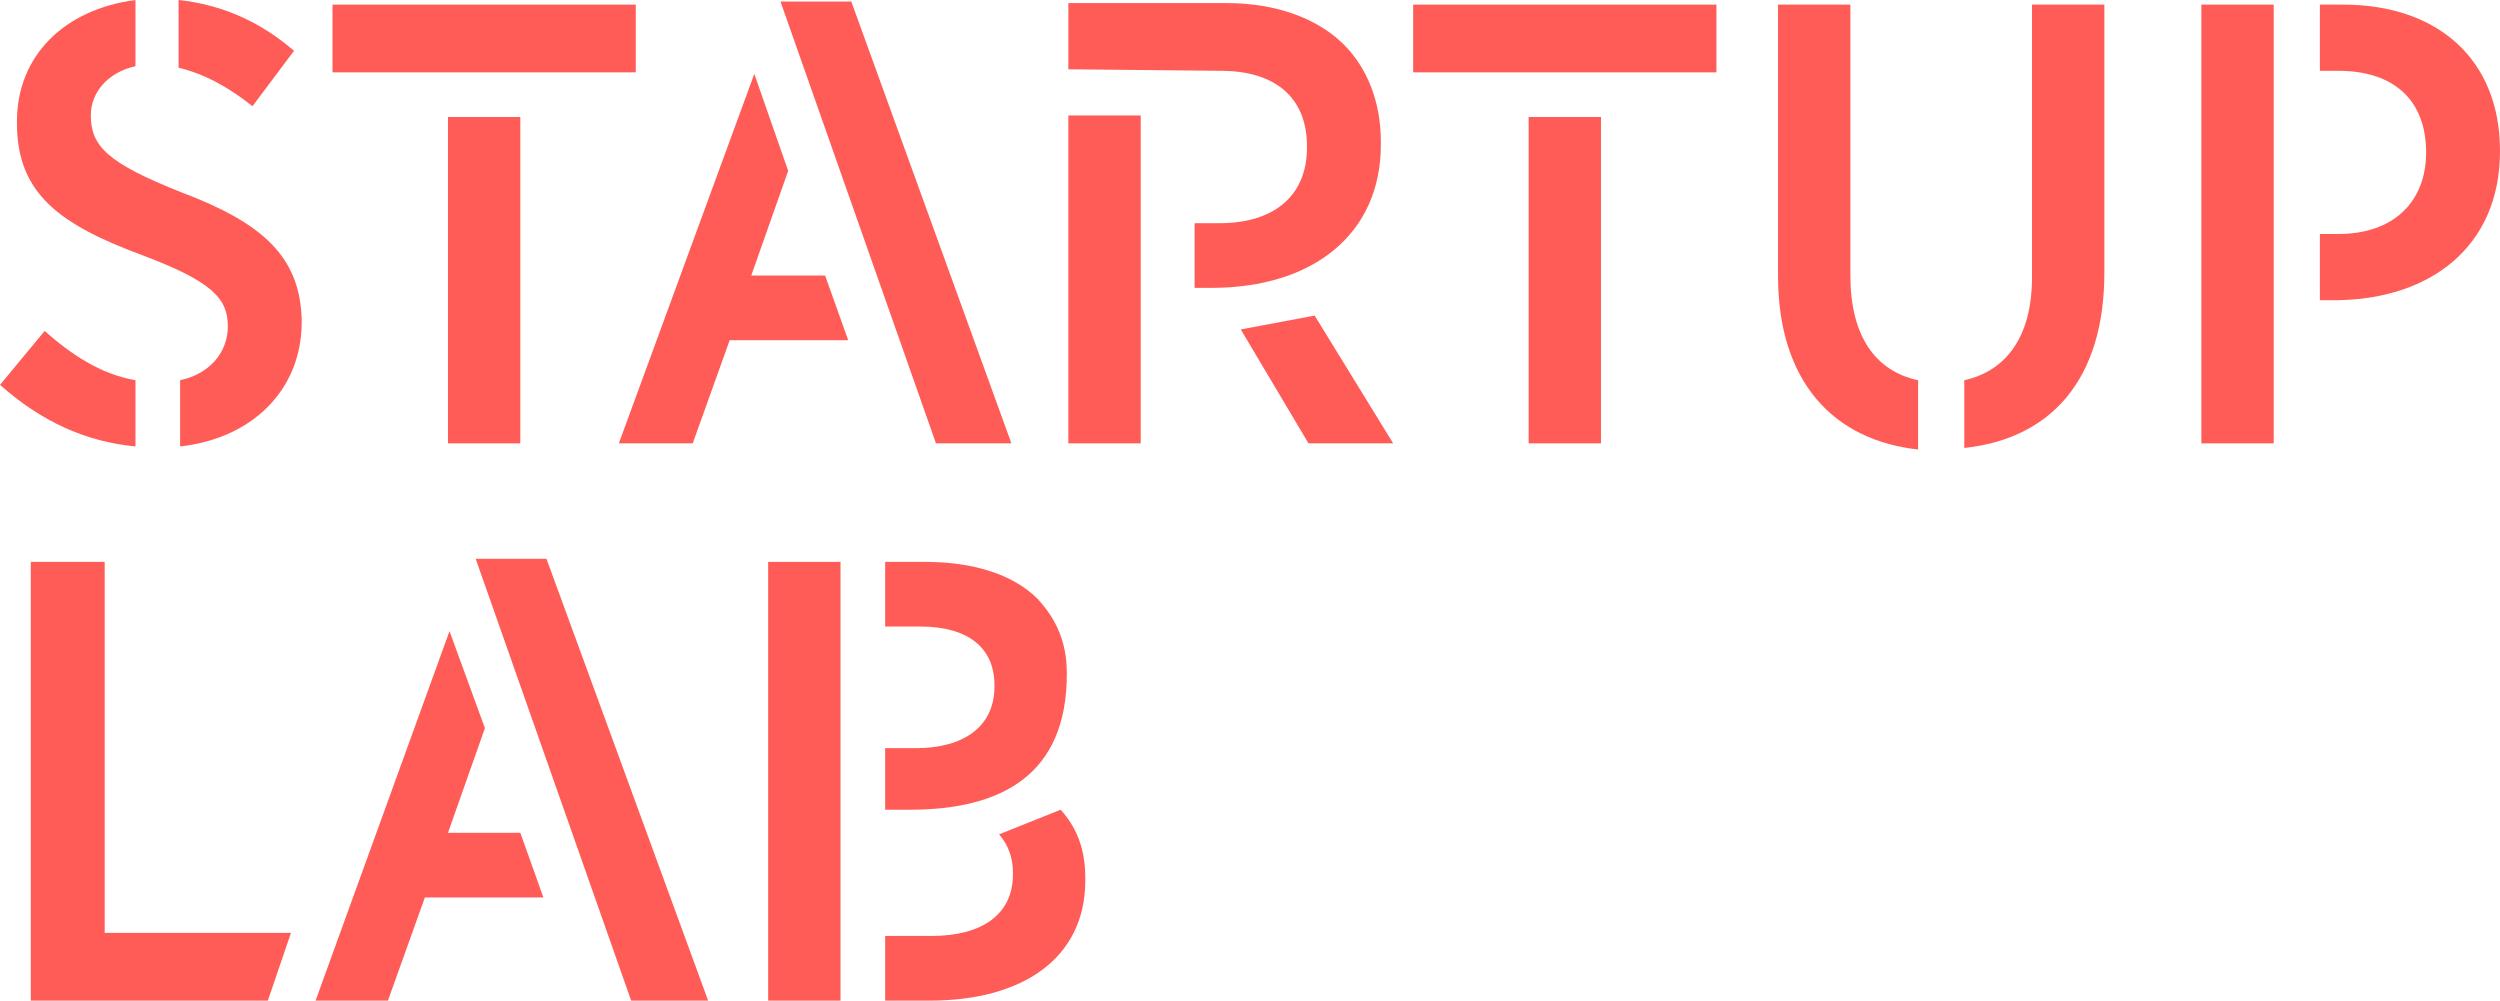
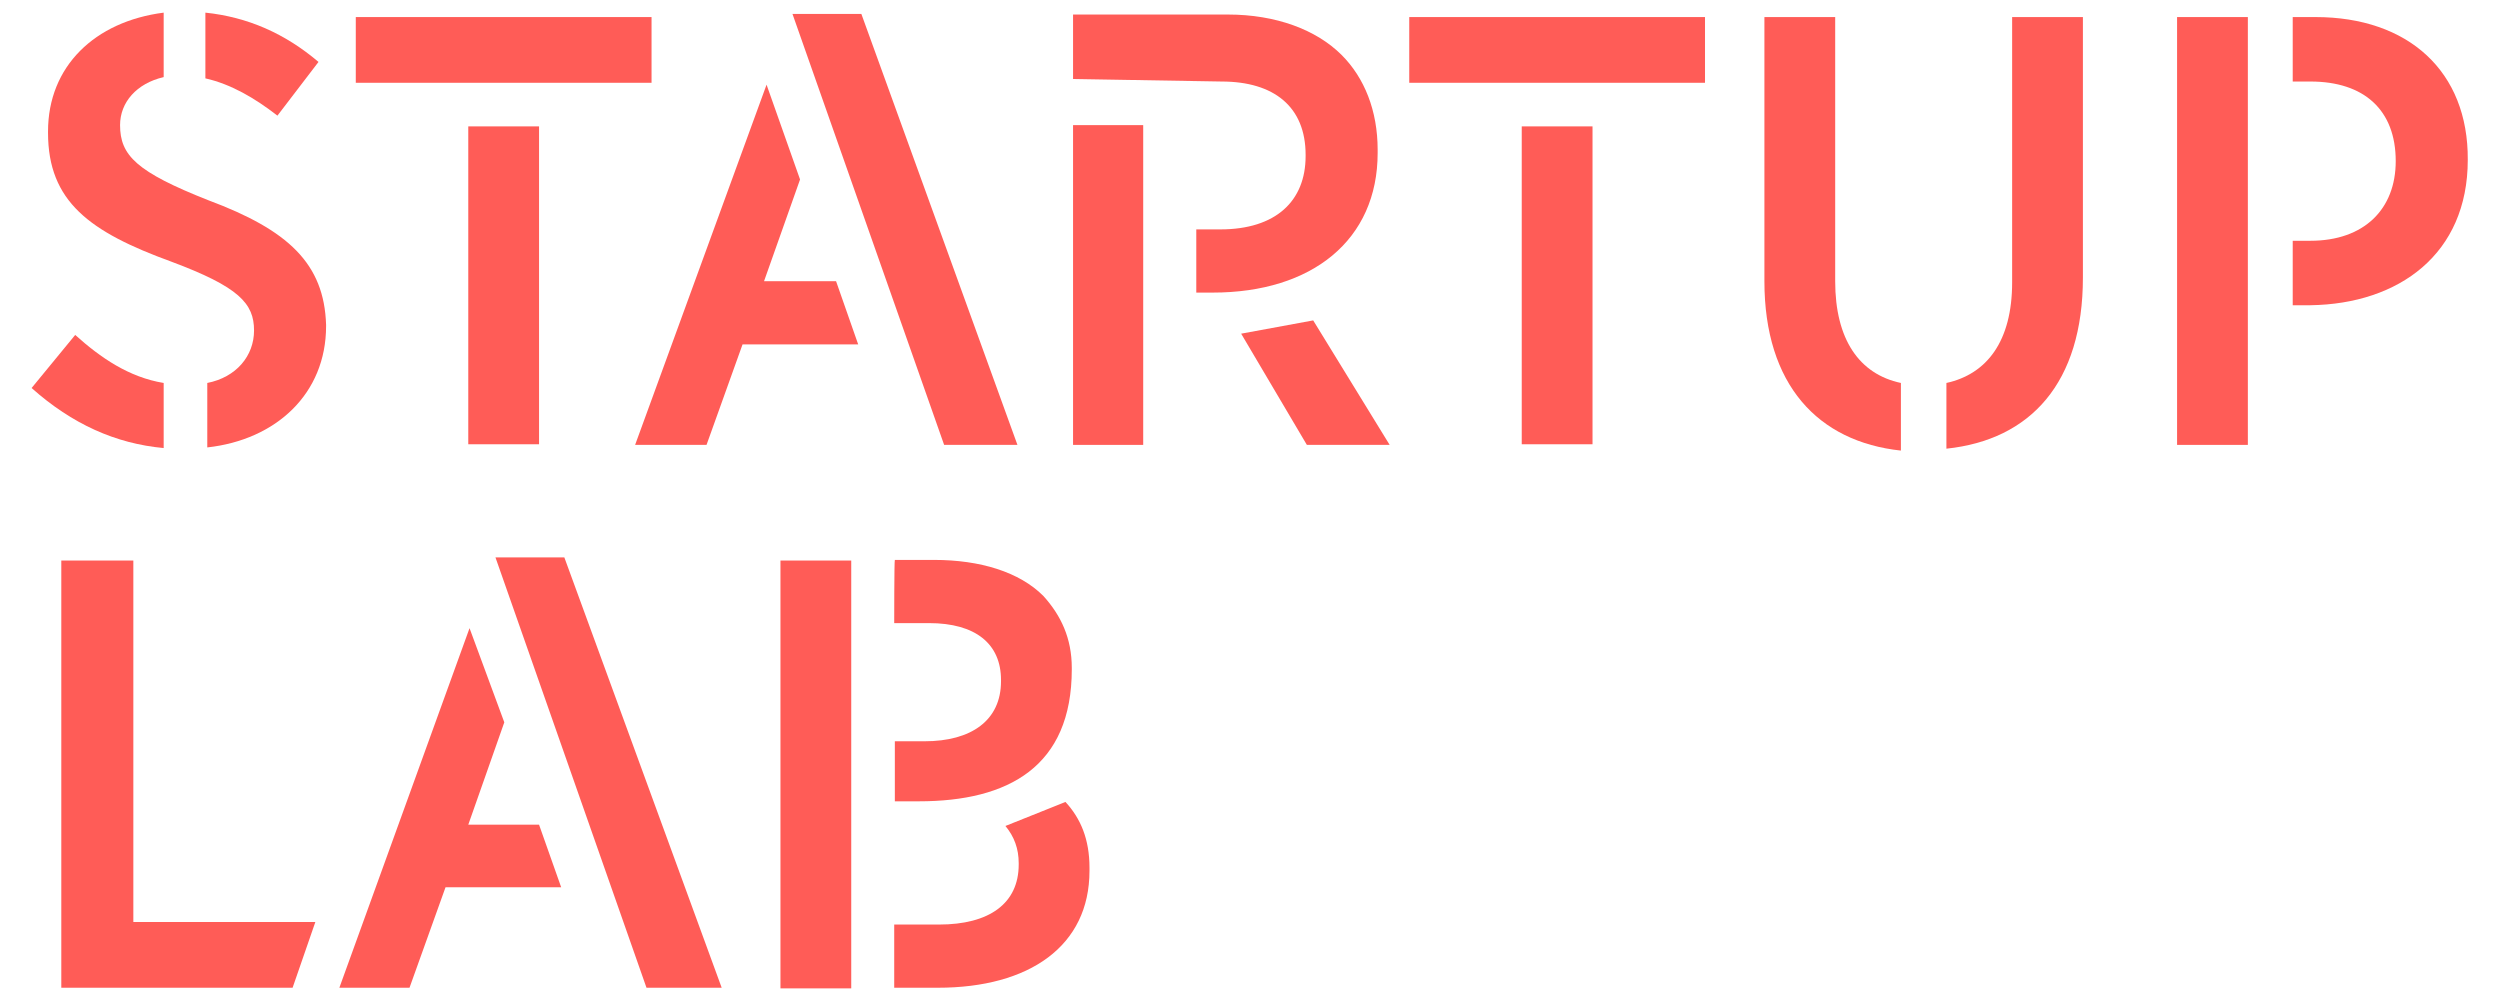
- <svg xmlns="http://www.w3.org/2000/svg" version="1.1" id="Layer_1" x="0px" y="0px" viewBox="0 0 162.4 65" style="enable-background:new 0 0 162.4 65;" xml:space="preserve">
+ <svg xmlns="http://www.w3.org/2000/svg" version="1.1" id="Layer_1" x="0px" y="0px" viewBox="0 0 395.6 158.3" style="enable-background:new 0 0 395.6 158.3;" xml:space="preserve">
  <style type="text/css">
	.st0{fill:#FF5C57;}
</style>
  <g>
    <g>
-       <path class="st0" d="M152.2,0.3h-1.5v4.3h1.2c3.6,0,5.7,1.9,5.7,5.3v0c0,3.2-2.1,5.3-5.7,5.3h-1.2v4.3h1.2    c5.9-0.1,10.5-3.4,10.5-9.7V9.8C162.4,3.9,158.4,0.3,152.2,0.3z" />
-       <rect x="143" y="0.3" class="st0" width="4.7" height="28.5" />
+       <path class="st0" d="M366.4,2.7h-3.6v10.2h2.8c8.5,0,13.5,4.5,13.5,12.6l0,0c0,7.6-5,12.6-13.5,12.6h-2.8v10.2h2.8    c14-0.2,24.9-8.1,24.9-23l0,0C390.6,11.3,381.1,2.7,366.4,2.7z" />
+       <rect x="344.5" y="2.7" class="st0" width="11.2" height="67.7" />
    </g>
    <g>
-       <path class="st0" d="M124.6,24.7c-2.8-0.6-4.4-2.9-4.4-6.8V0.3h-4.7v17.6c0,6.9,3.6,10.7,9.1,11.3V24.7z" />
-       <path class="st0" d="M132,0.3V18c0,3.9-1.7,6.1-4.4,6.7v4.4c5.6-0.6,9.1-4.4,9.1-11.4V0.3H132z" />
+       <path class="st0" d="M300.8,60.6c-6.6-1.4-10.4-6.9-10.4-16.1V2.7h-11.2v41.8c0,16.4,8.5,25.4,21.6,26.8V60.6z" />
+       <path class="st0" d="M318.4,2.7v42c0,9.3-4,14.5-10.4,15.9v10.4c13.3-1.4,21.6-10.4,21.6-27.1V2.7H318.4z" />
    </g>
-     <polygon class="st0" points="18.9,60.6 6.8,60.6 6.8,36.5 2,36.5 2,65 17.4,65  " />
+     <polygon class="st0" points="49.9,145.9 21.1,145.9 21.1,88.7 9.7,88.7 9.7,156.3 46.3,156.3  " />
    <g>
-       <path class="st0" d="M0,25c2.7,2.4,5.6,3.7,8.8,4v-4.3c-2.3-0.4-4.2-1.7-5.9-3.2L0,25z" />
-       <path class="st0" d="M19.1,3.3c-2.2-1.9-4.7-3-7.5-3.3v4.4c1.7,0.4,3.3,1.3,4.8,2.5L19.1,3.3z" />
-       <path class="st0" d="M11.8,12.5C7,10.6,5.9,9.5,5.9,7.5v0C5.9,6,7,4.7,8.8,4.3V0C4.2,0.6,1.1,3.6,1.1,7.9V8c0,4.6,2.8,6.6,8.2,8.6    c4.5,1.7,5.5,2.8,5.5,4.6v0c0,1.7-1.2,3.1-3.1,3.5v4.3c4.6-0.5,7.9-3.6,7.9-8.1v-0.1C19.5,16.7,17.1,14.5,11.8,12.5z" />
+       <path class="st0" d="M5,61.4c6.4,5.7,13.3,8.8,20.9,9.5V60.6c-5.5-0.9-10-4-14-7.6L5,61.4z" />
+       <path class="st0" d="M50.4,9.8C45.1,5.3,39.2,2.7,32.5,2v10.4c4,0.9,7.8,3.1,11.4,5.9L50.4,9.8z" />
+       <path class="st0" d="M33,31.7c-11.4-4.5-14-7.1-14-11.9l0,0c0-3.6,2.6-6.6,6.9-7.6V2C15,3.4,7.6,10.5,7.6,20.8V21    c0,10.9,6.6,15.7,19.5,20.4c10.7,4,13.1,6.6,13.1,10.9l0,0c0,4-2.8,7.4-7.4,8.3v10.2c10.9-1.2,18.8-8.5,18.8-19.2v-0.2    C51.3,41.7,45.6,36.4,33,31.7z" />
    </g>
    <g>
-       <rect x="29.1" y="7.6" class="st0" width="4.7" height="21.2" />
-       <rect x="21.6" y="0.3" class="st0" width="19.7" height="4.4" />
+       <rect x="74.1" y="20" class="st0" width="11.2" height="50.3" />
+       <rect x="56.3" y="2.7" class="st0" width="46.8" height="10.4" />
    </g>
    <g>
-       <rect x="99.3" y="7.6" class="st0" width="4.7" height="21.2" />
-       <rect x="91.8" y="0.3" class="st0" width="19.7" height="4.4" />
+       <rect x="240.8" y="20" class="st0" width="11.2" height="50.3" />
+       <rect x="223" y="2.7" class="st0" width="46.8" height="10.4" />
    </g>
    <g>
-       <path class="st0" d="M79.3,4.6c3.5,0,5.6,1.7,5.6,4.9v0.1c0,3-2,4.9-5.7,4.9h-1.6v4.2h1.1c6.6,0,11-3.5,11-9.3V9.2    c0-2.6-0.9-4.8-2.4-6.3c-1.7-1.7-4.4-2.7-7.6-2.7H69.4v4.3L79.3,4.6z" />
-       <polygon class="st0" points="85.4,20.5 80.6,21.4 85,28.8 90.5,28.8   " />
-       <polygon class="st0" points="74.1,24.2 74.1,11 74.1,11 74.1,7.5 69.4,7.5 69.4,28.8 74.1,28.8 74.1,24.2   " />
+       <path class="st0" d="M193.3,12.9c8.3,0,13.3,4,13.3,11.6v0.2c0,7.1-4.7,11.6-13.5,11.6h-3.8v10h2.6c15.7,0,26.1-8.3,26.1-22.1    v-0.5c0-6.2-2.1-11.4-5.7-15c-4-4-10.4-6.4-18-6.4h-24.5v10.2L193.3,12.9z" />
+       <polygon class="st0" points="207.8,50.7 196.4,52.8 206.8,70.4 219.9,70.4   " />
+       <polygon class="st0" points="180.9,59.5 180.9,28.1 180.9,28.1 180.9,19.8 169.8,19.8 169.8,70.4 180.9,70.4   " />
    </g>
-     <path class="st0" d="M57.5,40.7h2.3c3.1,0,4.8,1.4,4.8,3.8v0.1c0,2.6-2,4-5.1,4h-2v4c0,0,0.4,0,1.6,0c6,0,10.2-2.3,10.2-8.8v-0.1   c0-2-0.7-3.5-1.9-4.8c-1.6-1.6-4.2-2.4-7.3-2.4h-2.6V40.7z" />
-     <rect x="49.9" y="36.5" class="st0" width="4.7" height="28.5" />
+     <path class="st0" d="M141.5,98.6h5.5c7.4,0,11.4,3.3,11.4,9v0.2c0,6.2-4.7,9.5-12.1,9.5h-4.7v9.5c0,0,0.9,0,3.8,0   c14.2,0,24.2-5.5,24.2-20.9v-0.2c0-4.7-1.7-8.3-4.5-11.4c-3.8-3.8-10-5.7-17.3-5.7h-6.2C141.5,88.7,141.5,98.6,141.5,98.6z" />
+     <rect x="123.5" y="88.7" class="st0" width="11.2" height="67.7" />
    <g>
-       <polygon class="st0" points="53.6,17.9 48.8,17.9 51.2,11.1 49,4.8 40.2,28.8 45,28.8 47.4,22.1 55.1,22.1   " />
-       <polygon class="st0" points="55.3,0.1 50.7,0.1 50.7,0.1 60.8,28.8 65.7,28.8   " />
+       <polygon class="st0" points="132.3,44.5 120.9,44.5 126.6,28.4 121.3,13.4 100.5,70.4 111.8,70.4 117.5,54.5 135.8,54.5   " />
+       <polygon class="st0" points="136.3,2.2 125.4,2.2 125.4,2.2 149.4,70.4 161,70.4   " />
    </g>
    <g>
-       <polygon class="st0" points="33.8,54.1 29.1,54.1 31.5,47.3 29.2,41 20.5,65 25.2,65 27.6,58.3 35.3,58.3   " />
-       <polygon class="st0" points="35.5,36.3 30.9,36.3 30.9,36.3 41,65 46,65   " />
+       <polygon class="st0" points="85.3,130.5 74.1,130.5 79.8,114.3 74.3,99.4 53.7,156.3 64.8,156.3 70.5,140.4 88.8,140.4   " />
+       <polygon class="st0" points="89.3,88.2 78.4,88.2 78.4,88.2 102.3,156.3 114.2,156.3   " />
    </g>
-     <path class="st0" d="M68.9,52.6l-4,1.6c0.6,0.7,0.9,1.5,0.9,2.5v0.1c0,2.6-2,4-5.3,4h-3V65h2.9c6.1,0,10.1-2.8,10.1-7.8v-0.2   C70.5,55.1,69.9,53.7,68.9,52.6z" />
+     <path class="st0" d="M168.6,126.9l-9.5,3.8c1.4,1.7,2.1,3.6,2.1,5.9v0.2c0,6.2-4.7,9.5-12.6,9.5h-7.1v10h6.9c14.5,0,24-6.6,24-18.5   v-0.5C172.4,132.8,171,129.5,168.6,126.9z" />
  </g>
</svg>
